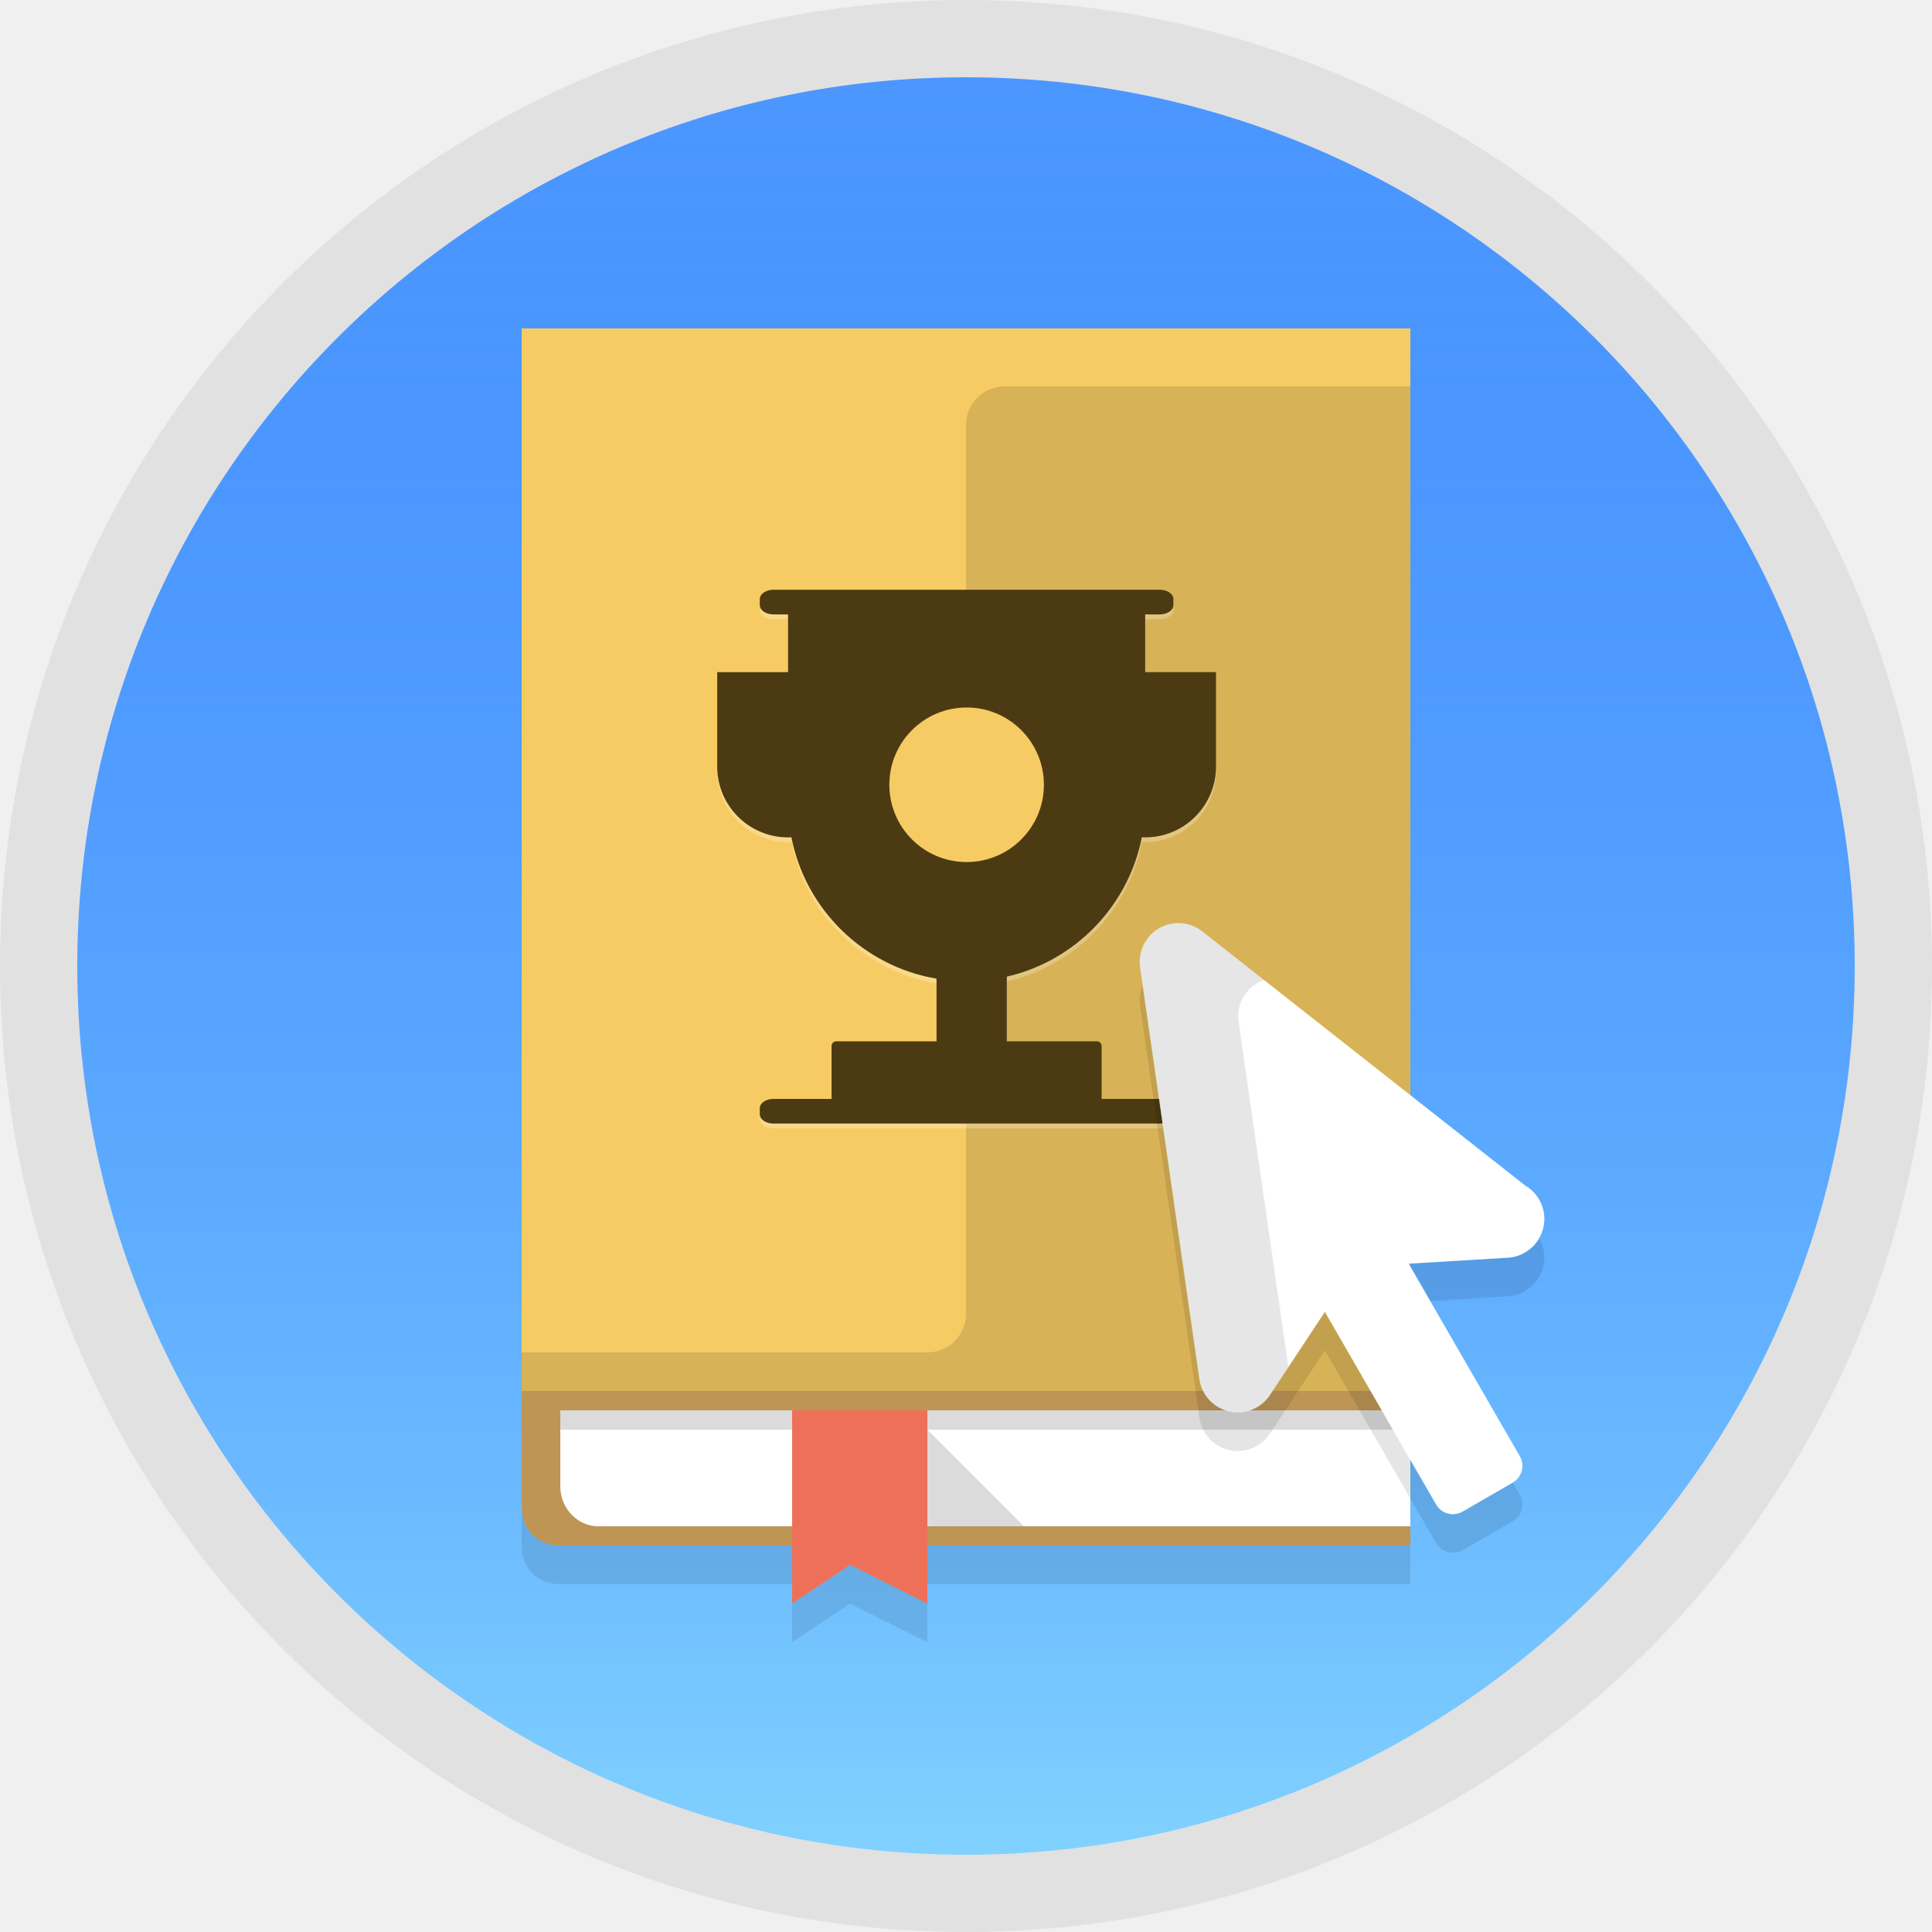
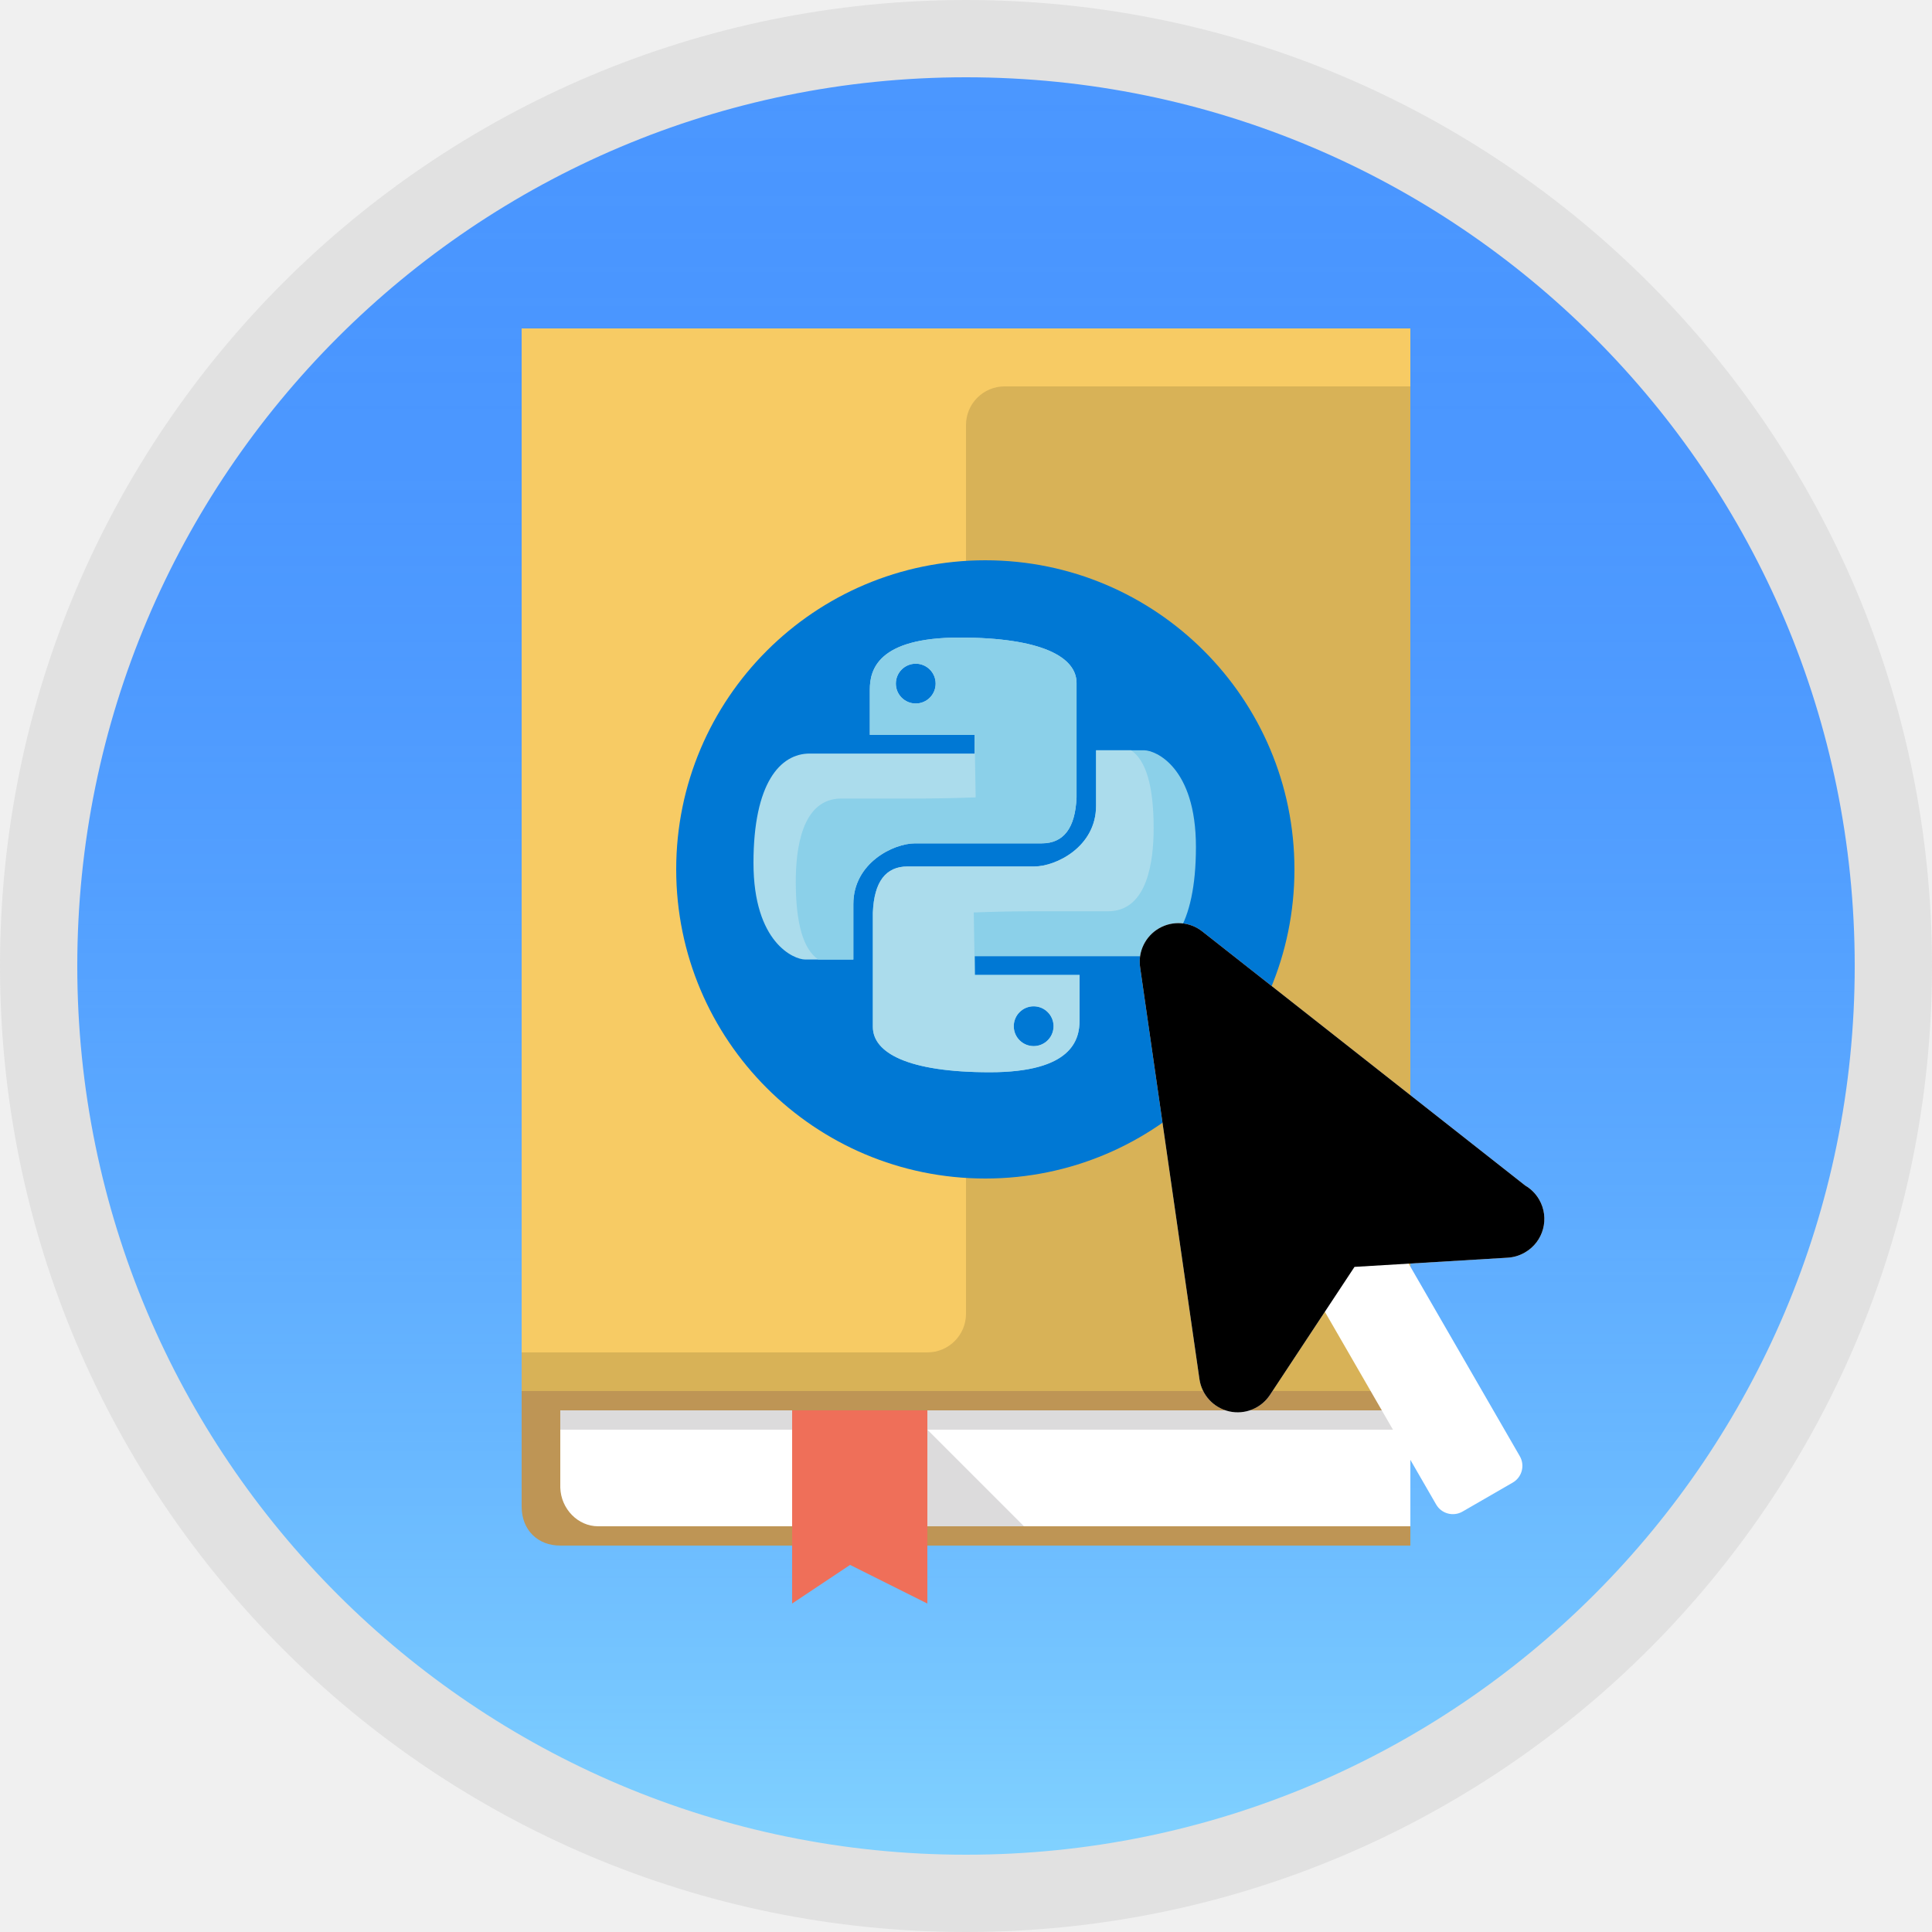
<svg xmlns="http://www.w3.org/2000/svg" xmlns:xlink="http://www.w3.org/1999/xlink" width="100px" height="100px" viewBox="0 0 100 100" version="1.1">
  <defs>
    <linearGradient x1="50%" y1="100%" x2="50%" y2="3.061617e-15%" id="linearGradient-1">
      <stop stop-color="#FFFFFF" stop-opacity="0.738" offset="0%" />
      <stop stop-color="#000000" stop-opacity="0.151" offset="100%" />
    </linearGradient>
    <rect id="path-2" x="0" y="0" width="96" height="96" rx="48" />
-     <filter x="-8.3%" y="-5.9%" width="116.7%" height="111.8%" filterUnits="objectBoundingBox" id="filter-4">
-       <feOffset dx="0" dy="2" in="SourceAlpha" result="shadowOffsetOuter1" />
-       <feColorMatrix values="0 0 0 0 0   0 0 0 0 0   0 0 0 0 0  0 0 0 0.096 0" type="matrix" in="shadowOffsetOuter1" result="shadowMatrixOuter1" />
-       <feMerge>
-         <feMergeNode in="shadowMatrixOuter1" />
-         <feMergeNode in="SourceGraphic" />
-       </feMerge>
-     </filter>
-     <path d="M3.789,1.332 L3.034,1.332 C2.643,1.332 2.326,1.116 2.326,0.849 L2.326,0.816 L2.326,0.539 C2.326,0.272 2.643,0.056 3.034,0.056 L22.511,0.056 L23.03,0.056 C23.42,0.056 23.736,0.272 23.736,0.539 L23.736,0.849 C23.736,1.116 23.42,1.332 23.03,1.332 L22.275,1.332 L22.275,4.319 L25.941,4.319 L25.941,9.208 C25.941,11.232 24.3,12.873 22.275,12.873 C22.217,12.873 22.158,12.872 22.101,12.869 C21.398,16.438 18.641,19.269 15.113,20.081 L15.113,23.428 L19.776,23.428 C19.911,23.428 20.022,23.538 20.022,23.675 L20.022,26.409 L22.511,26.409 L23.03,26.409 C23.42,26.409 23.736,26.626 23.736,26.893 L23.736,27.202 C23.736,27.47 23.42,27.686 23.03,27.686 L3.034,27.686 C2.643,27.686 2.326,27.47 2.326,27.202 L2.326,27.17 L2.326,26.893 C2.326,26.626 2.643,26.409 3.034,26.409 L6.041,26.409 L6.041,23.675 C6.041,23.538 6.152,23.428 6.288,23.428 L11.474,23.428 L11.474,20.185 C7.696,19.544 4.7,16.613 3.963,12.869 C3.905,12.872 3.847,12.873 3.789,12.873 C1.764,12.873 0.122,11.232 0.122,9.208 L0.122,4.319 L3.789,4.319 L3.789,1.332 Z" id="path-5" />
-     <filter x="-0.5%" y="-0.5%" width="101.0%" height="101.8%" filterUnits="objectBoundingBox" id="filter-6">
-       <feOffset dx="0" dy="0.25" in="SourceAlpha" result="shadowOffsetOuter1" />
-       <feColorMatrix values="0 0 0 0 1   0 0 0 0 1   0 0 0 0 1  0 0 0 0.249 0" type="matrix" in="shadowOffsetOuter1" />
-     </filter>
-     <filter x="-13.3%" y="-11.1%" width="126.7%" height="122.2%" filterUnits="objectBoundingBox" id="filter-7">
-       <feOffset dx="0" dy="2" in="SourceAlpha" result="shadowOffsetOuter1" />
-       <feColorMatrix values="0 0 0 0 0   0 0 0 0 0   0 0 0 0 0  0 0 0 0.103 0" type="matrix" in="shadowOffsetOuter1" result="shadowMatrixOuter1" />
-       <feMerge>
-         <feMergeNode in="shadowMatrixOuter1" />
-         <feMergeNode in="SourceGraphic" />
-       </feMerge>
-     </filter>
-     <path d="M24.748,24.446 L16.847,4.693 C16.544,3.934 15.807,3.436 14.99,3.436 C14.173,3.436 13.436,3.934 13.133,4.693 L5.133,24.693 C4.825,25.464 5.025,26.345 5.635,26.908 C6.248,27.471 7.141,27.595 7.884,27.225 L14.99,23.672 L22.095,27.225 C22.38,27.367 22.685,27.436 22.99,27.436 C22.997,27.435 23.004,27.435 23.009,27.436 C24.115,27.436 25.009,26.54 25.009,25.436 C25.009,25.076 24.915,24.738 24.748,24.446" id="path-8" />
-     <filter x="-12.5%" y="-10.4%" width="125.0%" height="120.8%" filterUnits="objectBoundingBox" id="filter-9">
-       <feOffset dx="3" dy="5" in="SourceAlpha" result="shadowOffsetInner1" />
-       <feComposite in="shadowOffsetInner1" in2="SourceAlpha" operator="arithmetic" k2="-1" k3="1" result="shadowInnerInner1" />
-       <feColorMatrix values="0 0 0 0 0   0 0 0 0 0   0 0 0 0 0  0 0 0 0.098 0" type="matrix" in="shadowInnerInner1" />
-     </filter>
+     <rect id="path-4" x="0" y="0" width="51" height="51" rx="25.5" />
+     <rect id="path-6" x="0" y="0" width="51" height="51" rx="25.5" />
+     <rect id="path-8" x="0" y="0" width="96" height="96" rx="48" />
  </defs>
-   <g id="Badges" stroke="none" stroke-width="1" fill="none" fill-rule="evenodd">
-     <g id="Special-Badges" transform="translate(-50, -860)">
-       <g id="Special-Badges/generic-badge" transform="translate(50, 860)">
-         <g id="Mask" transform="translate(2, 2)">
+   <g id="Page-1" stroke="none" stroke-width="1" fill="none" fill-rule="evenodd">
+     <g id="intro-to-python" transform="translate(2, 2)">
+       <g id="Mask">
+         <g id="BG" fill-rule="nonzero">
+           <g id="path-2-link" fill="#55A2FF">
+             <rect id="path-2" x="0" y="0" width="96" height="96" rx="48" />
+           </g>
+           <g id="path-2-link" style="mix-blend-mode: overlay;" fill="url(#linearGradient-1)" fill-opacity="0.75">
+             <rect id="path-2" x="0" y="0" width="96" height="96" rx="48" />
+           </g>
+         </g>
+         <g id="Book-1-Clipped">
          <mask id="mask-3" fill="white">
            <use xlink:href="#path-2" />
          </mask>
-           <g id="BG">
-             <use fill="#55A2FF" xlink:href="#path-2" />
-             <use fill-opacity="0.75" fill="url(#linearGradient-1)" style="mix-blend-mode: overlay;" xlink:href="#path-2" />
-           </g>
-           <g id="Book-1" filter="url(#filter-4)" mask="url(#mask-3)">
+           <g id="path-2" />
+           <g id="Book-1" mask="url(#mask-3)">
            <g transform="translate(24, 14)" id="Book">
-               <g transform="translate(0.167481, 0.387536)">
-                 <path d="M0.833,55.612 L0.833,61.612 C0.84,62.807 1.671,63.615 2.833,63.612 L46.833,63.612 L46.833,55.612 L0.833,55.612 Z" id="Shape" fill="#BE9555" fill-rule="nonzero" />
-                 <path d="M2.833,56.612 L2.833,60.612 C2.867,61.718 3.753,62.615 4.788,62.612 L46.833,62.612 L46.833,56.612 L2.833,56.612 Z" id="Shape" fill="#FFFFFF" fill-rule="nonzero" />
-                 <polygon id="Shape" fill="#4F4D52" fill-rule="nonzero" opacity="0.2" points="2.833 56.612 2.833 57.612 46.833 57.612 46.833 56.612" />
-                 <polygon id="Shape" fill="#4F4D52" fill-rule="nonzero" opacity="0.2" points="20.833 56.612 26.833 62.612 20.833 62.612" />
-                 <polygon id="Shape" fill="#EF6F59" fill-rule="nonzero" points="21.833 66.612 17.833 64.612 14.833 66.612 14.833 56.612 21.833 56.612" />
-                 <polygon id="Shape" fill="#F7CB64" fill-rule="nonzero" points="46.833 55.612 0.833 55.612 0.833 0.612 46.833 0.612" />
-                 <path d="M23.833,51.612 C23.833,52.716 22.938,53.612 21.833,53.612 L0.833,53.612 L0.833,55.612 L46.833,55.612 L46.833,3.612 L25.833,3.612 C24.727,3.612 23.833,4.507 23.833,5.612 L23.833,51.612 Z" id="Fill-361" fill-opacity="0.127" fill="#000000" />
-               </g>
-             </g>
-           </g>
-           <g id="Trophey" mask="url(#mask-3)">
-             <g transform="translate(35, 28.46969)">
-               <g id="Combined-Shape" fill="none">
-                 <use fill="black" fill-opacity="1" filter="url(#filter-6)" xlink:href="#path-5" />
-                 <use fill="#4C3B12" fill-rule="evenodd" xlink:href="#path-5" />
-               </g>
-               <circle id="Oval" fill="#F7CB64" fill-rule="evenodd" cx="13.032" cy="10.15" r="4" />
-             </g>
-           </g>
-           <g id="Group-8" filter="url(#filter-7)" mask="url(#mask-3)">
-             <g transform="translate(49, 41)">
-               <rect id="Rectangle" fill="#FFFFFF" fill-rule="evenodd" transform="translate(20, 24.09644) rotate(-30) translate(-20, -24.09644) " x="17.5" y="12.096" width="5" height="24" rx="1" />
-               <g id="Fill-188" fill="none" transform="translate(15, 15.43619) rotate(-30) translate(-15, -15.43619) ">
-                 <use fill="#FFFFFF" fill-rule="evenodd" xlink:href="#path-8" />
-                 <use fill="black" fill-opacity="1" filter="url(#filter-9)" xlink:href="#path-8" />
+               <g>
+                 <g id="Group" transform="translate(0.167481, 0.387536)" fill-rule="nonzero">
+                   <path d="M0.833,55.612 L0.833,61.612 C0.84,62.807 1.671,63.615 2.833,63.612 L46.833,63.612 L46.833,55.612 L0.833,55.612 Z" id="Shape" fill="#BE9555" />
+                   <path d="M2.833,56.612 L2.833,60.612 C2.867,61.718 3.753,62.615 4.788,62.612 L46.833,62.612 L46.833,56.612 L2.833,56.612 Z" id="Shape" fill="#FFFFFF" />
+                   <polygon id="Shape" fill="#4F4D52" opacity="0.2" points="2.833 56.612 2.833 57.612 46.833 57.612 46.833 56.612" />
+                   <polygon id="Shape" fill="#4F4D52" opacity="0.2" points="20.833 56.612 26.833 62.612 20.833 62.612" />
+                   <polygon id="Shape" fill="#EF6F59" points="21.833 66.612 17.833 64.612 14.833 66.612 14.833 56.612 21.833 56.612" />
+                   <polygon id="Shape" fill="#F7CB64" points="46.833 55.612 0.833 55.612 0.833 0.612 46.833 0.612" />
+                   <path d="M23.833,51.612 C23.833,52.716 22.938,53.612 21.833,53.612 L0.833,53.612 L0.833,55.612 L46.833,55.612 L46.833,3.612 L25.833,3.612 C24.727,3.612 23.833,4.507 23.833,5.612 L23.833,51.612 Z" id="Fill-361" fill-opacity="0.127" fill="#000000" />
+                 </g>
              </g>
            </g>
          </g>
        </g>
-         <rect id="Azure-Border" stroke="#E1E1E1" stroke-width="4" x="2" y="2" width="96" height="96" rx="48" />
+         <g id="Oval-Clipped" transform="translate(23, 17)">
+           <mask id="mask-5" fill="white">
+             <use xlink:href="#path-4" />
+           </mask>
+           <g id="path-1" />
+           <g id="Oval" mask="url(#mask-5)">
+             <g transform="translate(10, 10)" id="path-5-link">
+               <g>
+                 <circle id="path-5" fill="#0078D4" cx="16" cy="16" r="16" />
+               </g>
+             </g>
+           </g>
+         </g>
+         <g id="python-Clipped" transform="translate(23, 17)">
+           <mask id="mask-7" fill="white">
+             <use xlink:href="#path-6" />
+           </mask>
+           <g id="path-1" />
+           <g id="python" mask="url(#mask-7)">
+             <g transform="translate(14, 14)" id="Combined-Shape">
+               <g>
+                 <path d="M6.022,5.037 C6.022,4.142 6.022,3.361 6.022,2.692 C6.022,1.688 6.413,-4.22772928e-13 10.667,-4.22772928e-13 C14.921,-4.22772928e-13 16.722,1.014 16.722,2.348 C16.722,3.238 16.722,5.213 16.722,8.272 C16.657,9.858 16.056,10.652 14.921,10.652 C13.219,10.652 9.472,10.652 8.361,10.652 C7.25,10.652 5.169,11.663 5.169,13.791 C5.169,15.209 5.169,16.167 5.169,16.664 C3.88,16.664 3.048,16.664 2.67,16.664 C2.104,16.664 1.28963507e-12,15.803 1.28963507e-12,11.663 C1.28963507e-12,7.523 1.387,6.004 2.908,6.004 C3.921,6.004 6.767,6.004 11.445,6.004 L11.445,5.037 L6.022,5.037 Z M8.399,3.413 C8.968,3.413 9.429,2.952 9.429,2.383 C9.429,1.814 8.968,1.353 8.399,1.353 C7.83,1.353 7.369,1.814 7.369,2.383 C7.369,2.952 7.83,3.413 8.399,3.413 Z" id="Shape" fill="#ABDCEC" fill-rule="nonzero" />
+                 <path d="M6.022,5.037 C6.022,4.142 6.022,3.361 6.022,2.692 C6.022,1.688 6.413,-2.27373675e-13 10.667,-2.27373675e-13 C14.921,-2.27373675e-13 16.722,1.014 16.722,2.348 C16.722,3.238 16.722,5.213 16.722,8.272 C16.657,9.858 16.056,10.652 14.921,10.652 C13.219,10.652 9.472,10.652 8.361,10.652 C7.25,10.652 5.169,11.663 5.169,13.791 C5.169,15.209 5.169,16.167 5.169,16.664 L3.357,16.664 C2.578,16.141 2.189,14.798 2.189,12.635 C2.189,10.996 2.478,8.332 4.548,8.332 C6.618,8.332 7.609,8.332 8.361,8.332 C9.375,8.332 10.421,8.312 11.5,8.272 L11.445,5.037 L6.022,5.037 Z M8.399,3.413 C8.968,3.413 9.429,2.952 9.429,2.383 C9.429,1.814 8.968,1.353 8.399,1.353 C7.83,1.353 7.369,1.814 7.369,2.383 C7.369,2.952 7.83,3.413 8.399,3.413 Z" id="Shape" fill="#8BD0E9" fill-rule="nonzero" />
+                 <path d="M12.201,10.872 C12.201,9.978 12.201,9.197 12.201,8.527 C12.201,7.524 12.592,5.836 16.846,5.836 C21.101,5.836 22.901,6.85 22.901,8.184 C22.901,9.074 22.901,11.048 22.901,14.107 C22.836,15.694 22.235,16.488 21.101,16.488 C19.398,16.488 15.651,16.488 14.54,16.488 C13.429,16.488 11.348,17.499 11.348,19.627 C11.348,21.045 11.348,22.003 11.348,22.5 C10.06,22.5 9.227,22.5 8.849,22.5 C8.283,22.5 6.179,21.639 6.179,17.499 C6.179,13.359 7.566,11.84 9.087,11.84 C10.1,11.84 12.946,11.84 17.624,11.84 L17.624,10.872 L12.201,10.872 Z M14.578,9.249 C15.147,9.249 15.608,8.787 15.608,8.219 C15.608,7.65 15.147,7.189 14.578,7.189 C14.009,7.189 13.548,7.65 13.548,8.219 C13.548,8.787 14.009,9.249 14.578,9.249 Z" id="Shape" fill="#8BD0E9" fill-rule="nonzero" transform="translate(14.5401, 14.16782) rotate(180) translate(-14.5401, -14.16782) " />
+                 <path d="M10.012,10.872 C10.012,9.978 10.012,9.197 10.012,8.527 C10.012,7.524 10.403,5.836 14.658,5.836 C18.912,5.836 20.712,6.85 20.712,8.184 C20.712,9.074 20.712,11.048 20.712,14.107 C20.647,15.694 20.047,16.488 18.912,16.488 C17.209,16.488 13.463,16.488 12.351,16.488 C11.24,16.488 9.159,17.499 9.159,19.627 C9.159,21.045 9.159,22.003 9.159,22.5 L7.347,22.5 C6.568,21.976 6.179,20.633 6.179,18.471 C6.179,16.831 6.468,14.168 8.539,14.168 C10.609,14.168 11.599,14.168 12.351,14.168 C13.365,14.168 14.411,14.148 15.49,14.107 L15.436,10.872 L10.012,10.872 Z M12.389,9.249 C12.958,9.249 13.419,8.787 13.419,8.219 C13.419,7.65 12.958,7.189 12.389,7.189 C11.821,7.189 11.36,7.65 11.36,8.219 C11.36,8.787 11.821,9.249 12.389,9.249 Z" id="Shape" fill="#ABDCEC" fill-rule="nonzero" transform="translate(13.44572, 14.16782) rotate(180) translate(-13.44572, -14.16782) " />
+               </g>
+             </g>
+           </g>
+         </g>
+         <g id="Group-8-Clipped">
+           <mask id="mask-9" fill="white">
+             <use xlink:href="#path-8" />
+           </mask>
+           <g id="path-2" />
+           <g id="Group-8" mask="url(#mask-9)">
+             <g transform="translate(48, 40)" id="Group">
+               <g>
+                 <rect id="Rectangle" fill="#FFFFFF" transform="translate(21, 25.09644) rotate(-30) translate(-21, -25.09644) " x="18.5" y="13.096" width="5" height="24" rx="1" />
+                 <g id="Fill-188" transform="translate(16.0319, 16.49145) rotate(-30) translate(-16.0319, -16.49145) translate(5.031905, 3.991451)">
+                   <g id="path-8-link" fill="#FFFFFF">
+                     <path d="M20.748,21.446 L12.847,1.693 C12.544,0.934 11.807,0.436 10.99,0.436 C10.173,0.436 9.436,0.934 9.133,1.693 L1.133,21.693 C0.825,22.464 1.025,23.345 1.635,23.908 C2.248,24.471 3.141,24.595 3.884,24.225 L10.99,20.672 L18.095,24.225 C18.38,24.367 18.685,24.436 18.99,24.436 C18.997,24.435 19.004,24.435 19.009,24.436 C20.115,24.436 21.009,23.54 21.009,22.436 C21.009,22.076 20.915,21.738 20.748,21.446" id="path-8" />
+                   </g>
+                   <g id="path-8-link" fill="#000000" fill-rule="nonzero">
+                     <path d="M20.748,21.446 L12.847,1.693 C12.544,0.934 11.807,0.436 10.99,0.436 C10.173,0.436 9.436,0.934 9.133,1.693 L1.133,21.693 C0.825,22.464 1.025,23.345 1.635,23.908 C2.248,24.471 3.141,24.595 3.884,24.225 L10.99,20.672 L18.095,24.225 C18.38,24.367 18.685,24.436 18.99,24.436 C18.997,24.435 19.004,24.435 19.009,24.436 C20.115,24.436 21.009,23.54 21.009,22.436 C21.009,22.076 20.915,21.738 20.748,21.446" id="path-8" />
+                   </g>
+                 </g>
+               </g>
+             </g>
+           </g>
+         </g>
      </g>
+       <rect id="Azure-Border" stroke="#E1E1E1" stroke-width="4" x="0" y="0" width="96" height="96" rx="48" />
    </g>
  </g>
</svg>
